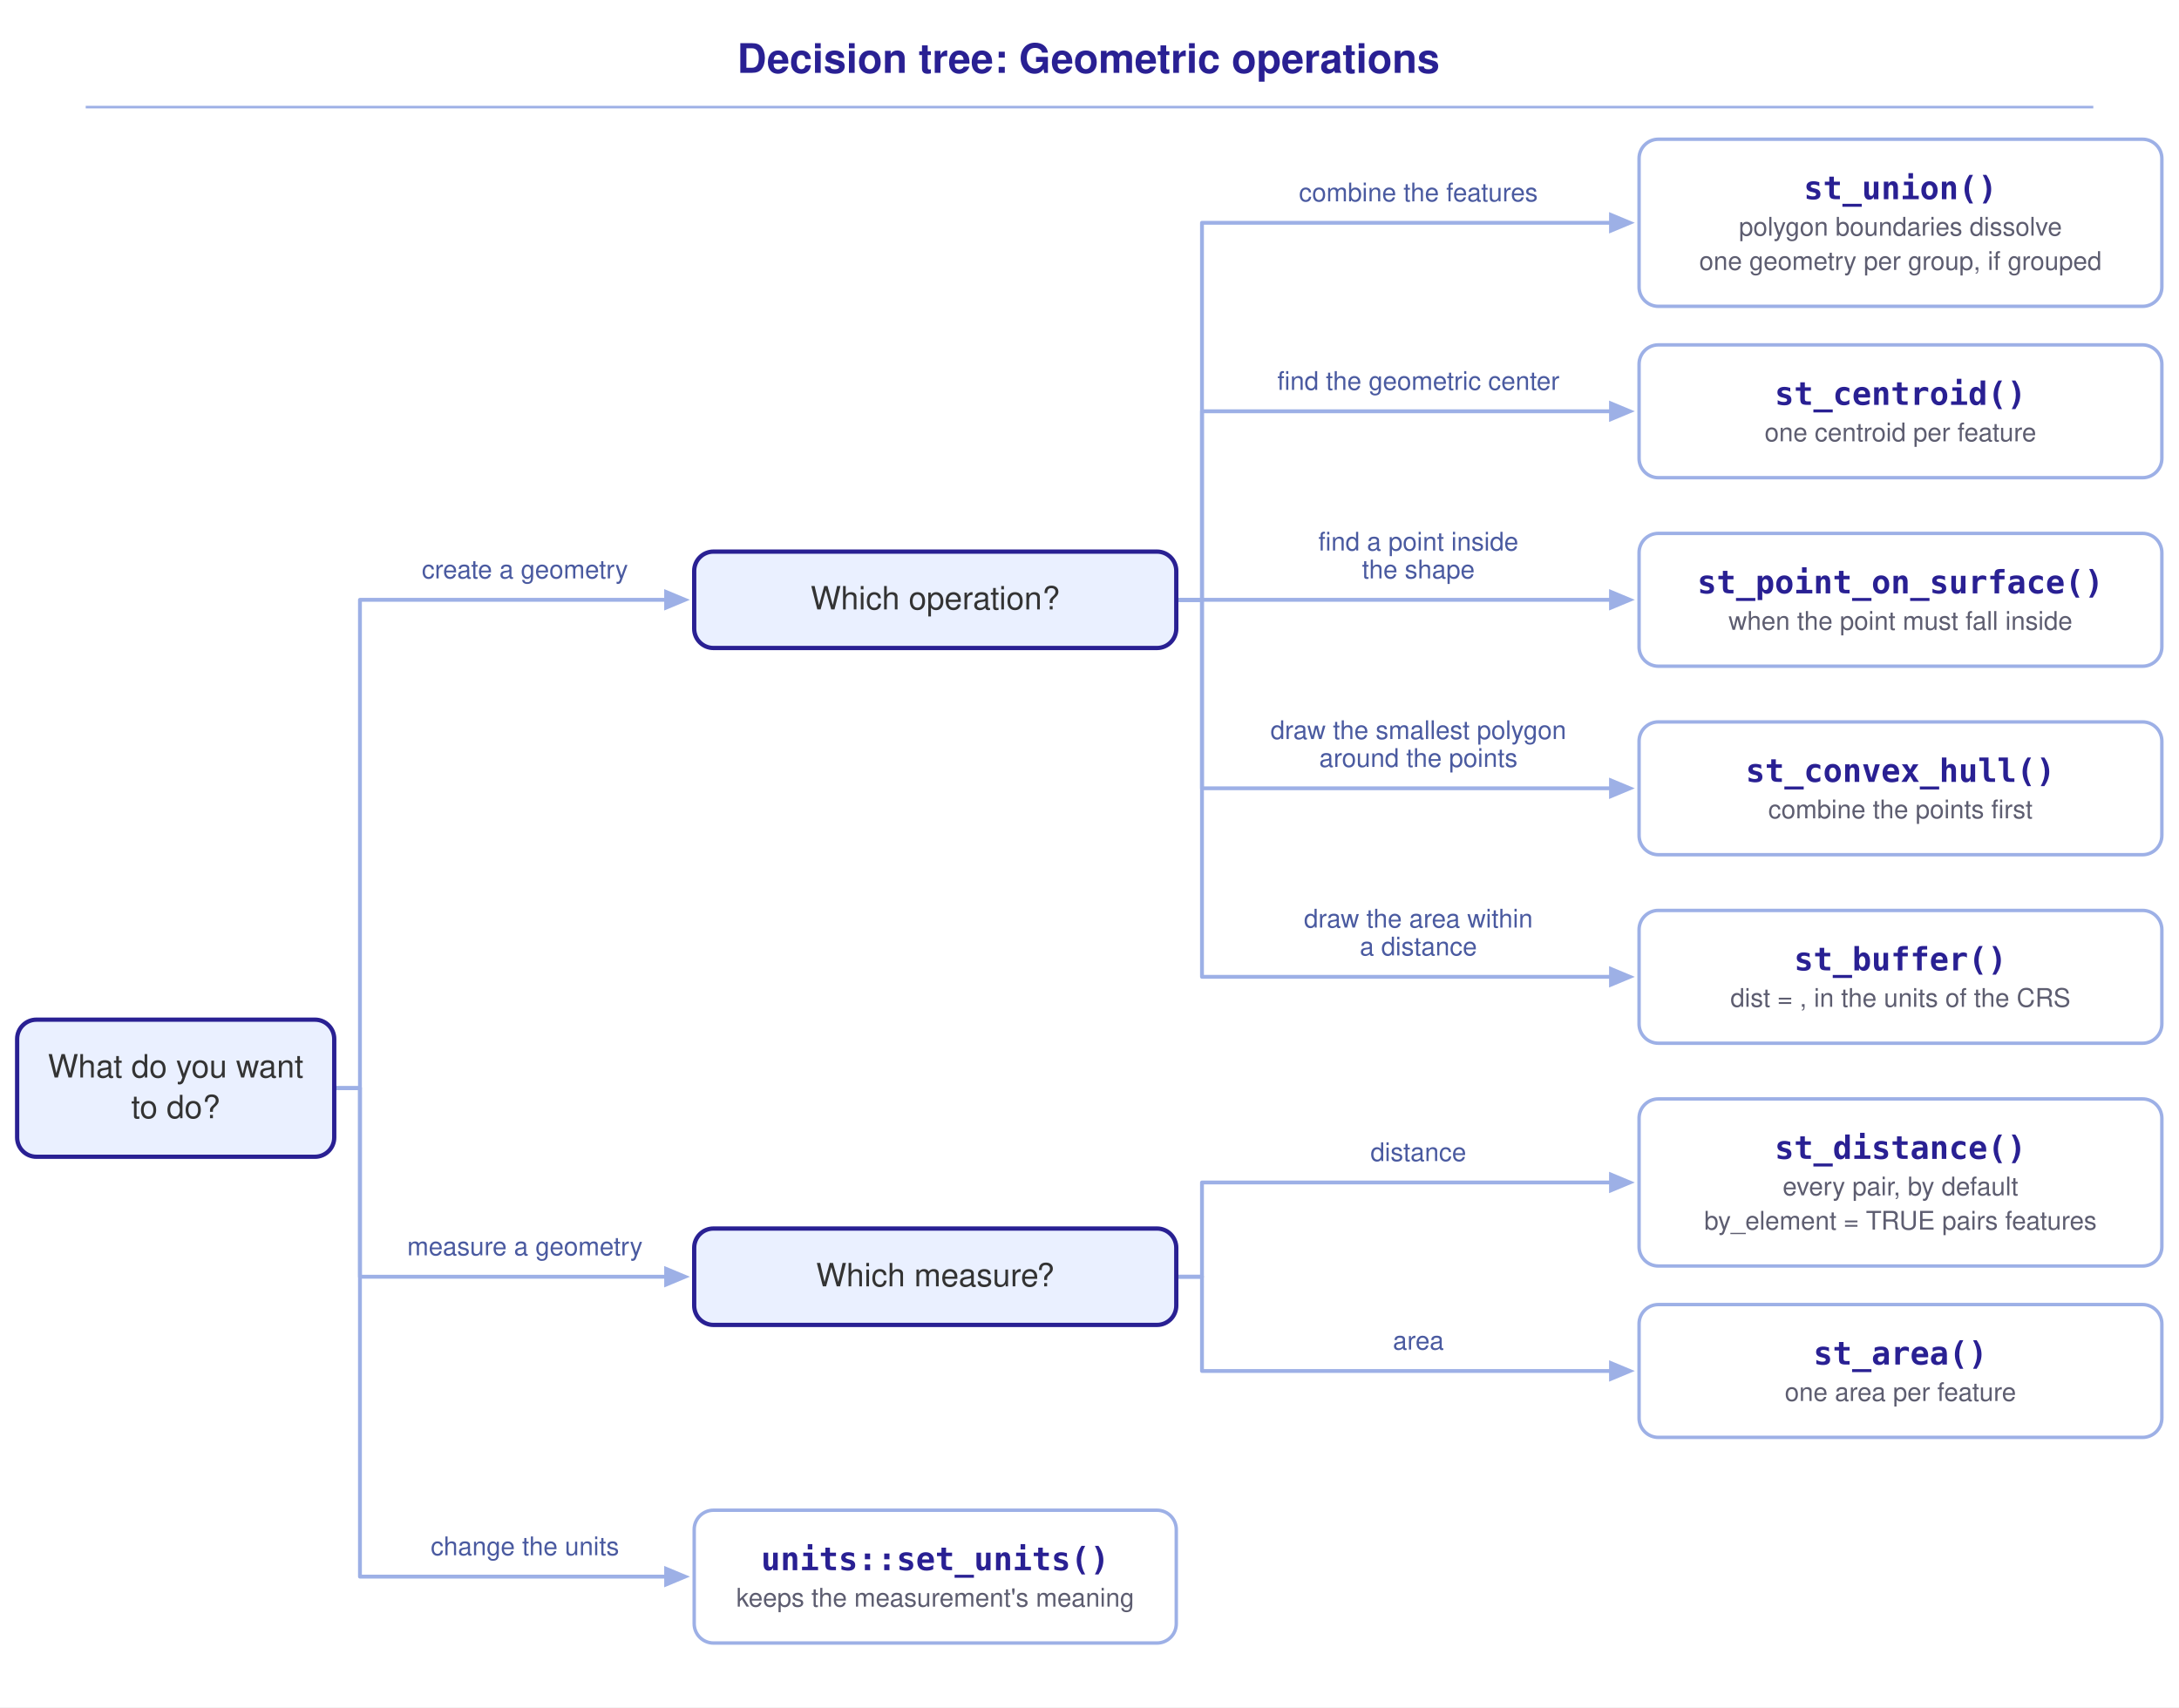
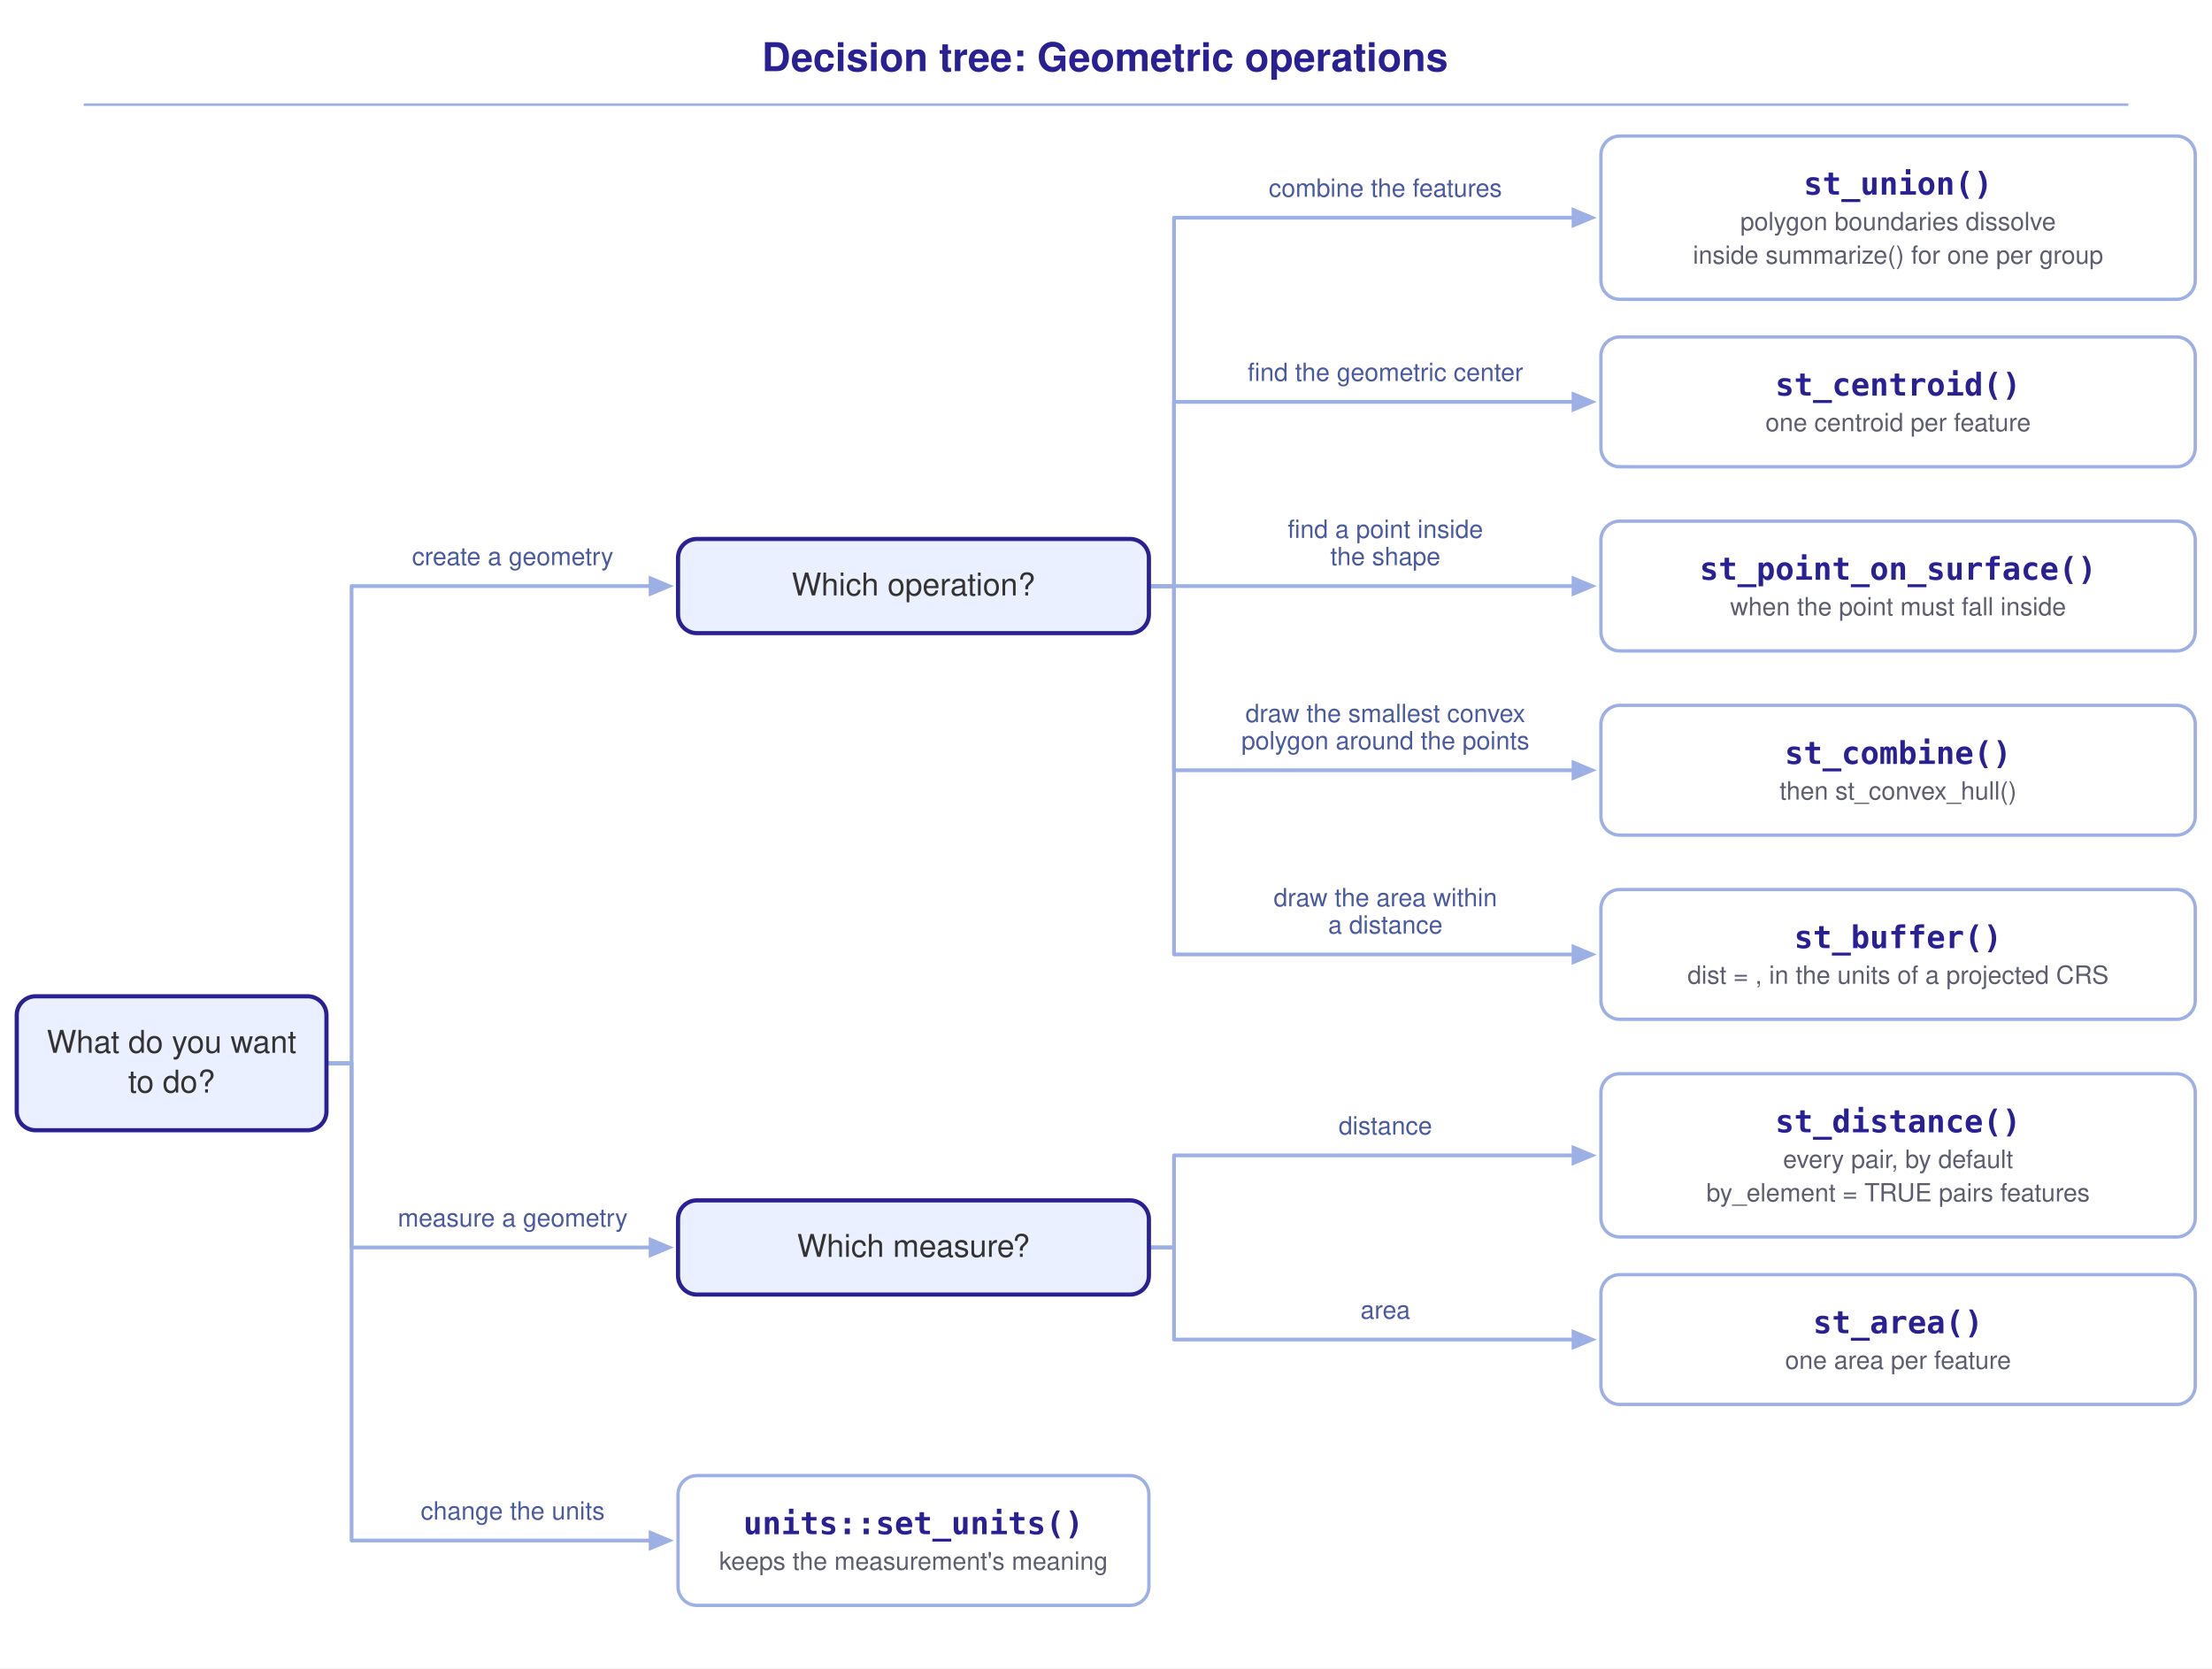
- <svg xmlns="http://www.w3.org/2000/svg" viewBox="0 0 1017 797" width="1017" height="797" font-family="Helvetica Neue,Helvetica,Arial,sans-serif" role="img">
-   <rect width="1017" height="797" fill="#ffffff" />
-   <text x="508" y="34" text-anchor="middle" font-size="19" font-weight="700" fill="#292093">Decision tree: Geometric operations</text>
-   <line x1="40" y1="50" x2="977" y2="50" stroke="#9db0e6" stroke-width="1.2" />
+ <svg xmlns="http://www.w3.org/2000/svg" viewBox="0 0 1057 797" width="1057" height="797" font-family="Helvetica Neue,Helvetica,Arial,sans-serif" role="img">
+   <rect width="1057" height="797" fill="#ffffff" />
+   <text x="528" y="34" text-anchor="middle" font-size="19" font-weight="700" fill="#292093">Decision tree: Geometric operations</text>
+   <line x1="40" y1="50" x2="1017" y2="50" stroke="#9db0e6" stroke-width="1.2" />
  <g transform="translate(0,52)">
    <path d="M 156.0 456.0 H 168.0 V 228.0 H 311.0" fill="none" stroke="#9db0e6" stroke-width="1.8" stroke-linejoin="round" />
    <polygon points="322.0,228.0 310.0,223.0 310.0,233.0" fill="#9db0e6" />
    <path d="M 549.0 228.0 H 561.0 V 52.0 H 752.0" fill="none" stroke="#9db0e6" stroke-width="1.8" stroke-linejoin="round" />
    <polygon points="763.0,52.0 751.0,47.0 751.0,57.0" fill="#9db0e6" />
    <path d="M 549.0 228.0 H 561.0 V 140.0 H 752.0" fill="none" stroke="#9db0e6" stroke-width="1.8" stroke-linejoin="round" />
    <polygon points="763.0,140.0 751.0,135.0 751.0,145.0" fill="#9db0e6" />
    <path d="M 549.0 228.0 H 561.0 V 228.0 H 752.0" fill="none" stroke="#9db0e6" stroke-width="1.8" stroke-linejoin="round" />
    <polygon points="763.0,228.0 751.0,223.0 751.0,233.0" fill="#9db0e6" />
    <path d="M 549.0 228.0 H 561.0 V 316.0 H 752.0" fill="none" stroke="#9db0e6" stroke-width="1.8" stroke-linejoin="round" />
    <polygon points="763.0,316.0 751.0,311.0 751.0,321.0" fill="#9db0e6" />
    <path d="M 549.0 228.0 H 561.0 V 404.0 H 752.0" fill="none" stroke="#9db0e6" stroke-width="1.8" stroke-linejoin="round" />
    <polygon points="763.0,404.0 751.0,399.0 751.0,409.0" fill="#9db0e6" />
    <path d="M 156.0 456.0 H 168.0 V 544.0 H 311.0" fill="none" stroke="#9db0e6" stroke-width="1.8" stroke-linejoin="round" />
    <polygon points="322.0,544.0 310.0,539.0 310.0,549.0" fill="#9db0e6" />
    <path d="M 549.0 544.0 H 561.0 V 500.0 H 752.0" fill="none" stroke="#9db0e6" stroke-width="1.8" stroke-linejoin="round" />
    <polygon points="763.0,500.0 751.0,495.0 751.0,505.0" fill="#9db0e6" />
    <path d="M 549.0 544.0 H 561.0 V 588.0 H 752.0" fill="none" stroke="#9db0e6" stroke-width="1.8" stroke-linejoin="round" />
    <polygon points="763.0,588.0 751.0,583.0 751.0,593.0" fill="#9db0e6" />
    <path d="M 156.0 456.0 H 168.0 V 684.0 H 311.0" fill="none" stroke="#9db0e6" stroke-width="1.8" stroke-linejoin="round" />
    <polygon points="322.0,684.0 310.0,679.0 310.0,689.0" fill="#9db0e6" />
    <rect x="183.3" y="207.0" width="123.3" height="17.0" rx="3" fill="#ffffff" />
    <text x="245.0" y="218.0" text-anchor="middle" font-size="12" fill="#4a5aa0">create a geometry</text>
    <rect x="590.0" y="31.0" width="144.0" height="17.0" rx="3" fill="#ffffff" />
    <text x="662.0" y="42.0" text-anchor="middle" font-size="12" fill="#4a5aa0">combine the features</text>
    <rect x="572.8" y="119.0" width="178.5" height="17.0" rx="3" fill="#ffffff" />
    <text x="662.0" y="130.0" text-anchor="middle" font-size="12" fill="#4a5aa0">find the geometric center</text>
    <rect x="593.5" y="194.0" width="137.1" height="30.0" rx="3" fill="#ffffff" />
    <text x="662.0" y="205.0" text-anchor="middle" font-size="12" fill="#4a5aa0">find a point inside</text>
    <text x="662.0" y="218.0" text-anchor="middle" font-size="12" fill="#4a5aa0">the shape</text>
    <rect x="572.8" y="282.0" width="178.5" height="30.0" rx="3" fill="#ffffff" />
-     <text x="662.0" y="293.0" text-anchor="middle" font-size="12" fill="#4a5aa0">draw the smallest polygon</text>
-     <text x="662.0" y="306.0" text-anchor="middle" font-size="12" fill="#4a5aa0">around the points</text>
+     <text x="662.0" y="293.0" text-anchor="middle" font-size="12" fill="#4a5aa0">draw the smallest convex</text>
+     <text x="662.0" y="306.0" text-anchor="middle" font-size="12" fill="#4a5aa0">polygon around the points</text>
    <rect x="590.0" y="370.0" width="144.0" height="30.0" rx="3" fill="#ffffff" />
    <text x="662.0" y="381.0" text-anchor="middle" font-size="12" fill="#4a5aa0">draw the area within</text>
    <text x="662.0" y="394.0" text-anchor="middle" font-size="12" fill="#4a5aa0">a distance</text>
    <rect x="179.9" y="523.0" width="130.2" height="17.0" rx="3" fill="#ffffff" />
    <text x="245.0" y="534.0" text-anchor="middle" font-size="12" fill="#4a5aa0">measure a geometry</text>
    <rect x="631.4" y="479.0" width="61.2" height="17.0" rx="3" fill="#ffffff" />
    <text x="662.0" y="490.0" text-anchor="middle" font-size="12" fill="#4a5aa0">distance</text>
    <rect x="645.2" y="567.0" width="33.6" height="17.0" rx="3" fill="#ffffff" />
    <text x="662.0" y="578.0" text-anchor="middle" font-size="12" fill="#4a5aa0">area</text>
    <rect x="186.8" y="663.0" width="116.4" height="17.0" rx="3" fill="#ffffff" />
    <text x="245.0" y="674.0" text-anchor="middle" font-size="12" fill="#4a5aa0">change the units</text>
    <rect x="8.0" y="424.0" width="148" height="64" rx="9" fill="#eaf0ff" stroke="#292093" stroke-width="2.0" />
    <text x="82.0" y="451.0" text-anchor="middle" font-size="15" fill="#333333">What do you want</text>
    <text x="82.0" y="470.0" text-anchor="middle" font-size="15" fill="#333333">to do?</text>
    <rect x="324.0" y="205.5" width="225" height="45" rx="9" fill="#eaf0ff" stroke="#292093" stroke-width="2.0" />
    <text x="436.5" y="232.5" text-anchor="middle" font-size="15" fill="#333333">Which operation?</text>
-     <rect x="765.0" y="13.0" width="244" height="78" rx="9" fill="#ffffff" stroke="#9db0e6" stroke-width="1.6" />
-     <text x="887.0" y="41.0" text-anchor="middle" font-size="15" font-weight="700" font-family="Menlo,Consolas,monospace" fill="#292093">st_union()</text>
-     <text x="887.0" y="58.0" text-anchor="middle" font-size="12" fill="#5d5d70">polygon boundaries dissolve</text>
-     <text x="887.0" y="74.0" text-anchor="middle" font-size="12" fill="#5d5d70">one geometry per group, if grouped</text>
-     <rect x="765.0" y="109.0" width="244" height="62" rx="9" fill="#ffffff" stroke="#9db0e6" stroke-width="1.6" />
-     <text x="887.0" y="137.0" text-anchor="middle" font-size="15" font-weight="700" font-family="Menlo,Consolas,monospace" fill="#292093">st_centroid()</text>
-     <text x="887.0" y="154.0" text-anchor="middle" font-size="12" fill="#5d5d70">one centroid per feature</text>
-     <rect x="765.0" y="197.0" width="244" height="62" rx="9" fill="#ffffff" stroke="#9db0e6" stroke-width="1.6" />
-     <text x="887.0" y="225.0" text-anchor="middle" font-size="15" font-weight="700" font-family="Menlo,Consolas,monospace" fill="#292093">st_point_on_surface()</text>
-     <text x="887.0" y="242.0" text-anchor="middle" font-size="12" fill="#5d5d70">when the point must fall inside</text>
-     <rect x="765.0" y="285.0" width="244" height="62" rx="9" fill="#ffffff" stroke="#9db0e6" stroke-width="1.6" />
-     <text x="887.0" y="313.0" text-anchor="middle" font-size="15" font-weight="700" font-family="Menlo,Consolas,monospace" fill="#292093">st_convex_hull()</text>
-     <text x="887.0" y="330.0" text-anchor="middle" font-size="12" fill="#5d5d70">combine the points first</text>
-     <rect x="765.0" y="373.0" width="244" height="62" rx="9" fill="#ffffff" stroke="#9db0e6" stroke-width="1.6" />
-     <text x="887.0" y="401.0" text-anchor="middle" font-size="15" font-weight="700" font-family="Menlo,Consolas,monospace" fill="#292093">st_buffer()</text>
-     <text x="887.0" y="418.0" text-anchor="middle" font-size="12" fill="#5d5d70">dist = , in the units of the CRS</text>
+     <rect x="765.0" y="13.0" width="284" height="78" rx="9" fill="#ffffff" stroke="#9db0e6" stroke-width="1.6" />
+     <text x="907.0" y="41.0" text-anchor="middle" font-size="15" font-weight="700" font-family="Menlo,Consolas,monospace" fill="#292093">st_union()</text>
+     <text x="907.0" y="58.0" text-anchor="middle" font-size="12" fill="#5d5d70">polygon boundaries dissolve</text>
+     <text x="907.0" y="74.0" text-anchor="middle" font-size="12" fill="#5d5d70">inside summarize() for one per group</text>
+     <rect x="765.0" y="109.0" width="284" height="62" rx="9" fill="#ffffff" stroke="#9db0e6" stroke-width="1.6" />
+     <text x="907.0" y="137.0" text-anchor="middle" font-size="15" font-weight="700" font-family="Menlo,Consolas,monospace" fill="#292093">st_centroid()</text>
+     <text x="907.0" y="154.0" text-anchor="middle" font-size="12" fill="#5d5d70">one centroid per feature</text>
+     <rect x="765.0" y="197.0" width="284" height="62" rx="9" fill="#ffffff" stroke="#9db0e6" stroke-width="1.6" />
+     <text x="907.0" y="225.0" text-anchor="middle" font-size="15" font-weight="700" font-family="Menlo,Consolas,monospace" fill="#292093">st_point_on_surface()</text>
+     <text x="907.0" y="242.0" text-anchor="middle" font-size="12" fill="#5d5d70">when the point must fall inside</text>
+     <rect x="765.0" y="285.0" width="284" height="62" rx="9" fill="#ffffff" stroke="#9db0e6" stroke-width="1.6" />
+     <text x="907.0" y="313.0" text-anchor="middle" font-size="15" font-weight="700" font-family="Menlo,Consolas,monospace" fill="#292093">st_combine()</text>
+     <text x="907.0" y="330.0" text-anchor="middle" font-size="12" fill="#5d5d70">then st_convex_hull()</text>
+     <rect x="765.0" y="373.0" width="284" height="62" rx="9" fill="#ffffff" stroke="#9db0e6" stroke-width="1.6" />
+     <text x="907.0" y="401.0" text-anchor="middle" font-size="15" font-weight="700" font-family="Menlo,Consolas,monospace" fill="#292093">st_buffer()</text>
+     <text x="907.0" y="418.0" text-anchor="middle" font-size="12" fill="#5d5d70">dist = , in the units of a projected CRS</text>
    <rect x="324.0" y="521.5" width="225" height="45" rx="9" fill="#eaf0ff" stroke="#292093" stroke-width="2.0" />
    <text x="436.5" y="548.5" text-anchor="middle" font-size="15" fill="#333333">Which measure?</text>
-     <rect x="765.0" y="461.0" width="244" height="78" rx="9" fill="#ffffff" stroke="#9db0e6" stroke-width="1.6" />
-     <text x="887.0" y="489.0" text-anchor="middle" font-size="15" font-weight="700" font-family="Menlo,Consolas,monospace" fill="#292093">st_distance()</text>
-     <text x="887.0" y="506.0" text-anchor="middle" font-size="12" fill="#5d5d70">every pair, by default</text>
-     <text x="887.0" y="522.0" text-anchor="middle" font-size="12" fill="#5d5d70">by_element = TRUE pairs features</text>
-     <rect x="765.0" y="557.0" width="244" height="62" rx="9" fill="#ffffff" stroke="#9db0e6" stroke-width="1.6" />
-     <text x="887.0" y="585.0" text-anchor="middle" font-size="15" font-weight="700" font-family="Menlo,Consolas,monospace" fill="#292093">st_area()</text>
-     <text x="887.0" y="602.0" text-anchor="middle" font-size="12" fill="#5d5d70">one area per feature</text>
+     <rect x="765.0" y="461.0" width="284" height="78" rx="9" fill="#ffffff" stroke="#9db0e6" stroke-width="1.6" />
+     <text x="907.0" y="489.0" text-anchor="middle" font-size="15" font-weight="700" font-family="Menlo,Consolas,monospace" fill="#292093">st_distance()</text>
+     <text x="907.0" y="506.0" text-anchor="middle" font-size="12" fill="#5d5d70">every pair, by default</text>
+     <text x="907.0" y="522.0" text-anchor="middle" font-size="12" fill="#5d5d70">by_element = TRUE pairs features</text>
+     <rect x="765.0" y="557.0" width="284" height="62" rx="9" fill="#ffffff" stroke="#9db0e6" stroke-width="1.6" />
+     <text x="907.0" y="585.0" text-anchor="middle" font-size="15" font-weight="700" font-family="Menlo,Consolas,monospace" fill="#292093">st_area()</text>
+     <text x="907.0" y="602.0" text-anchor="middle" font-size="12" fill="#5d5d70">one area per feature</text>
    <rect x="324.0" y="653.0" width="225" height="62" rx="9" fill="#ffffff" stroke="#9db0e6" stroke-width="1.6" />
    <text x="436.5" y="681.0" text-anchor="middle" font-size="15" font-weight="700" font-family="Menlo,Consolas,monospace" fill="#292093">units::set_units()</text>
    <text x="436.5" y="698.0" text-anchor="middle" font-size="12" fill="#5d5d70">keeps the measurement's meaning</text>
  </g>
</svg>
